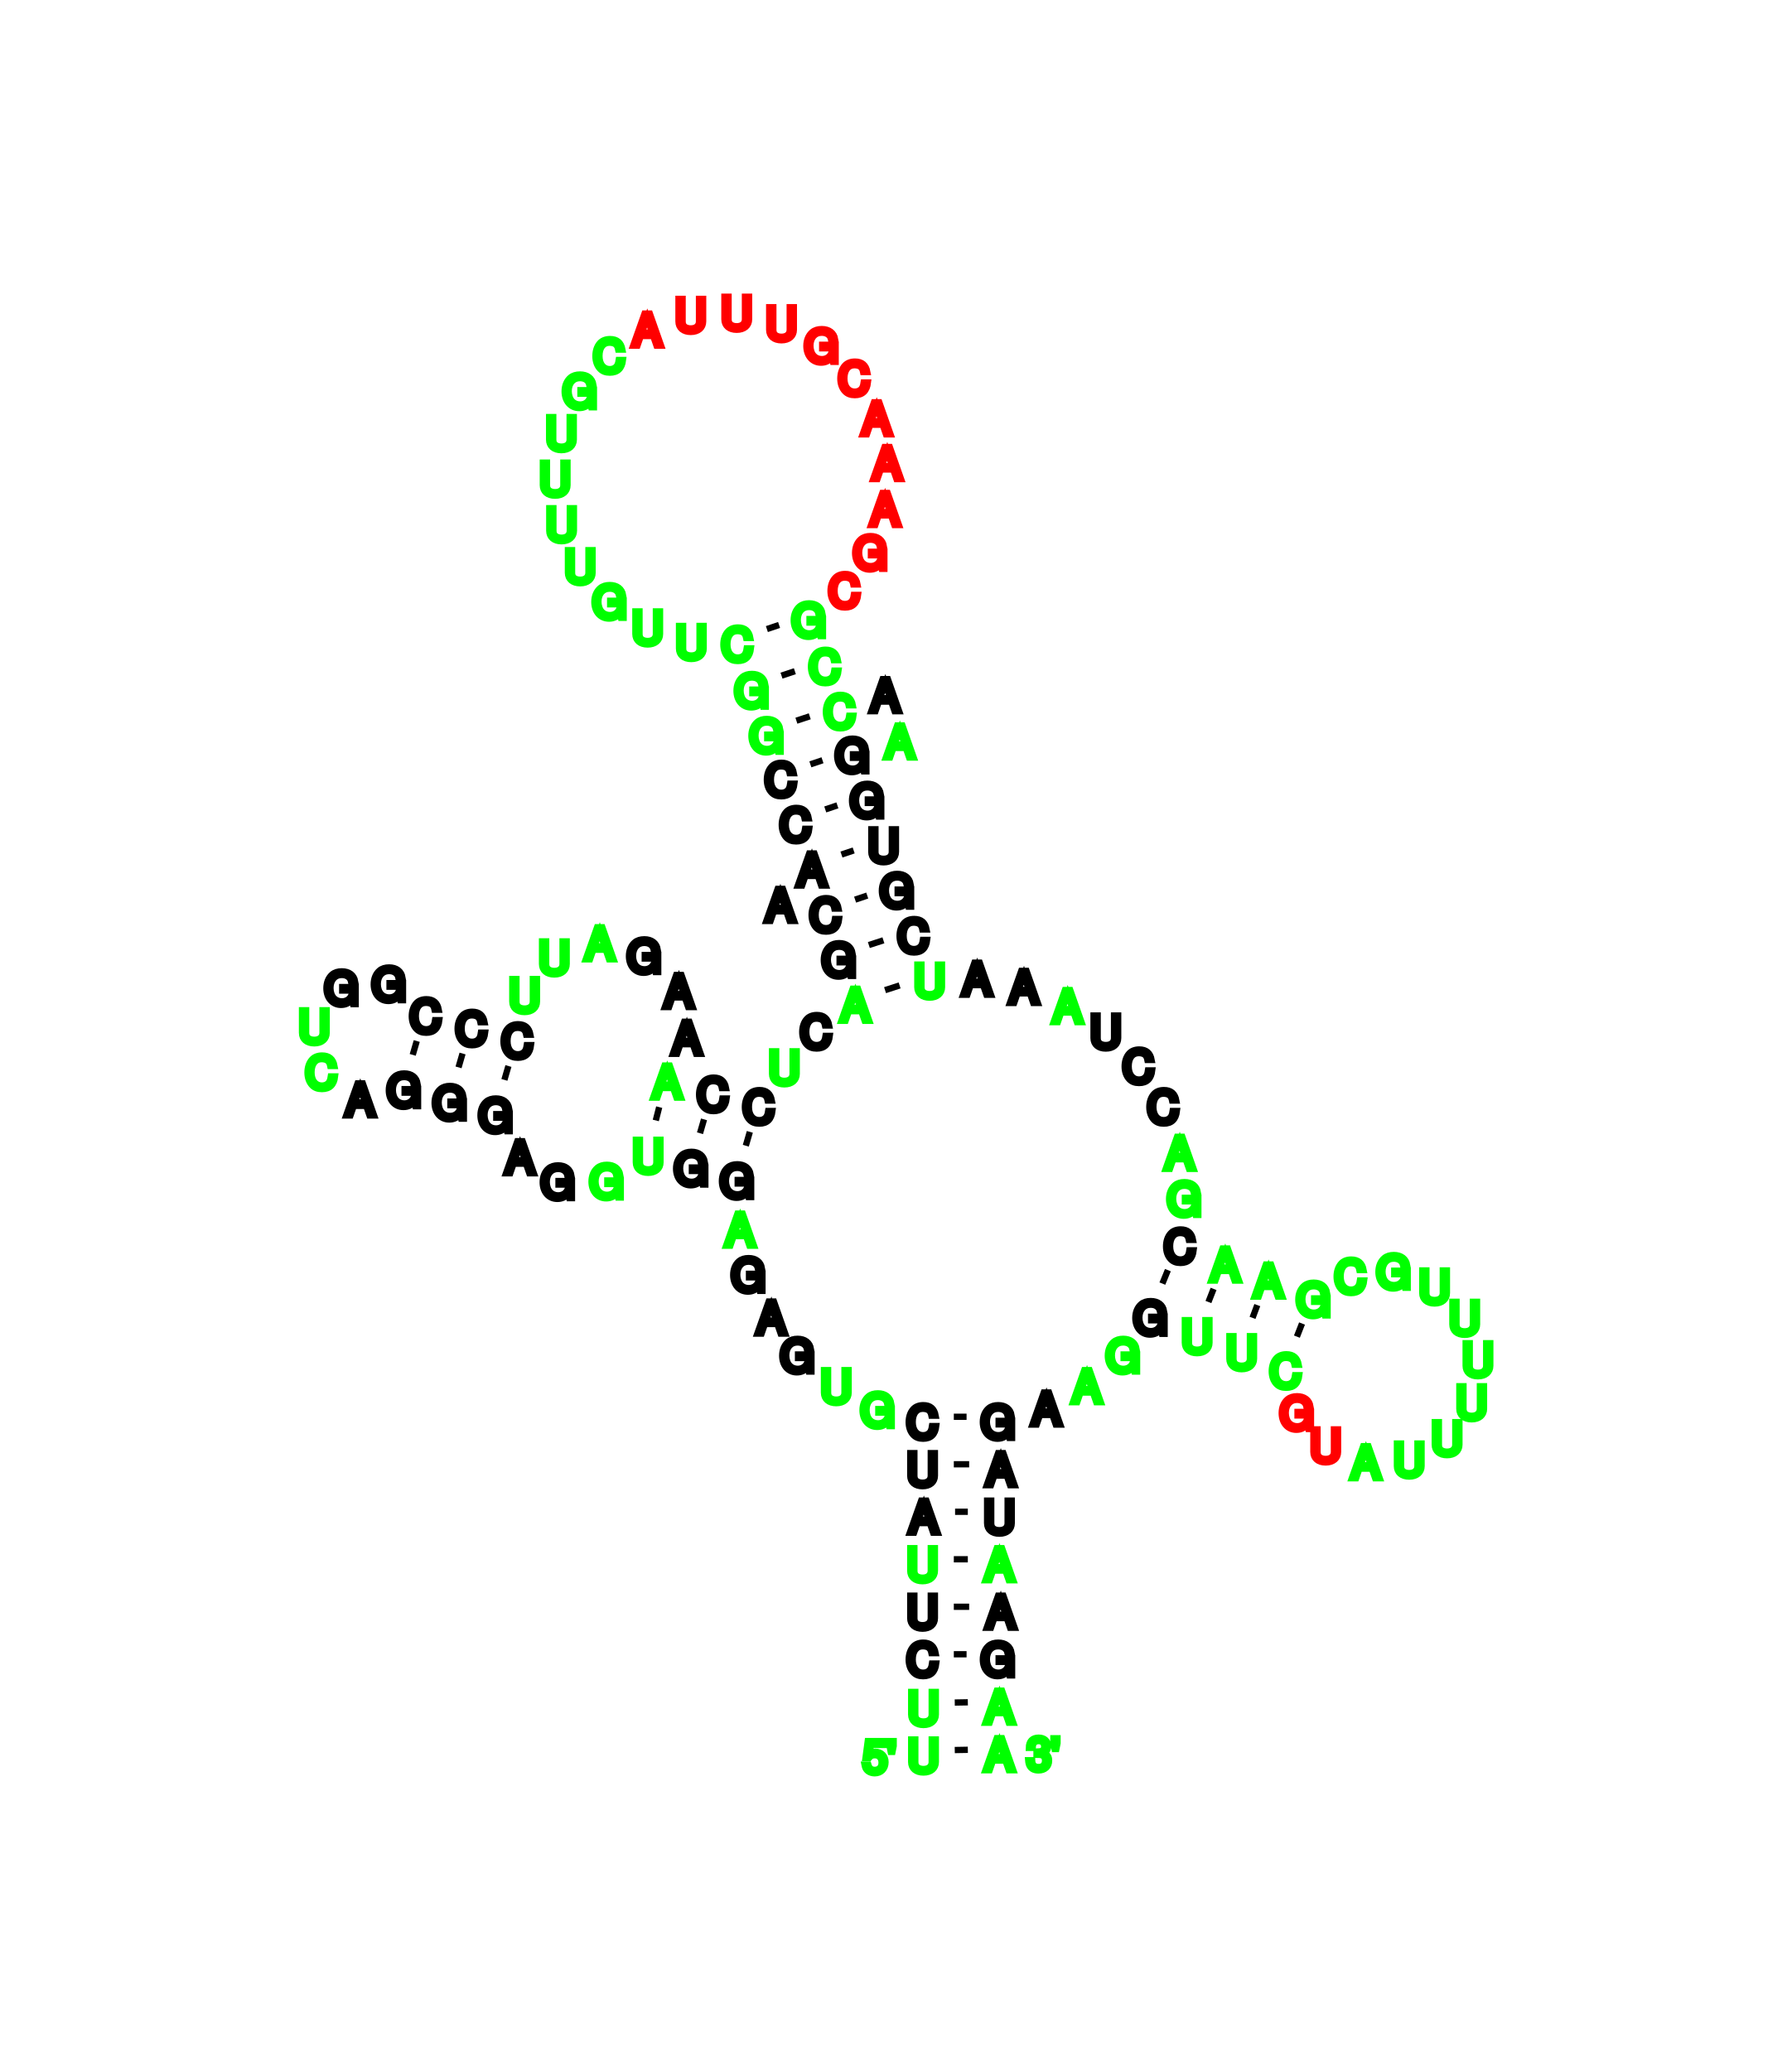
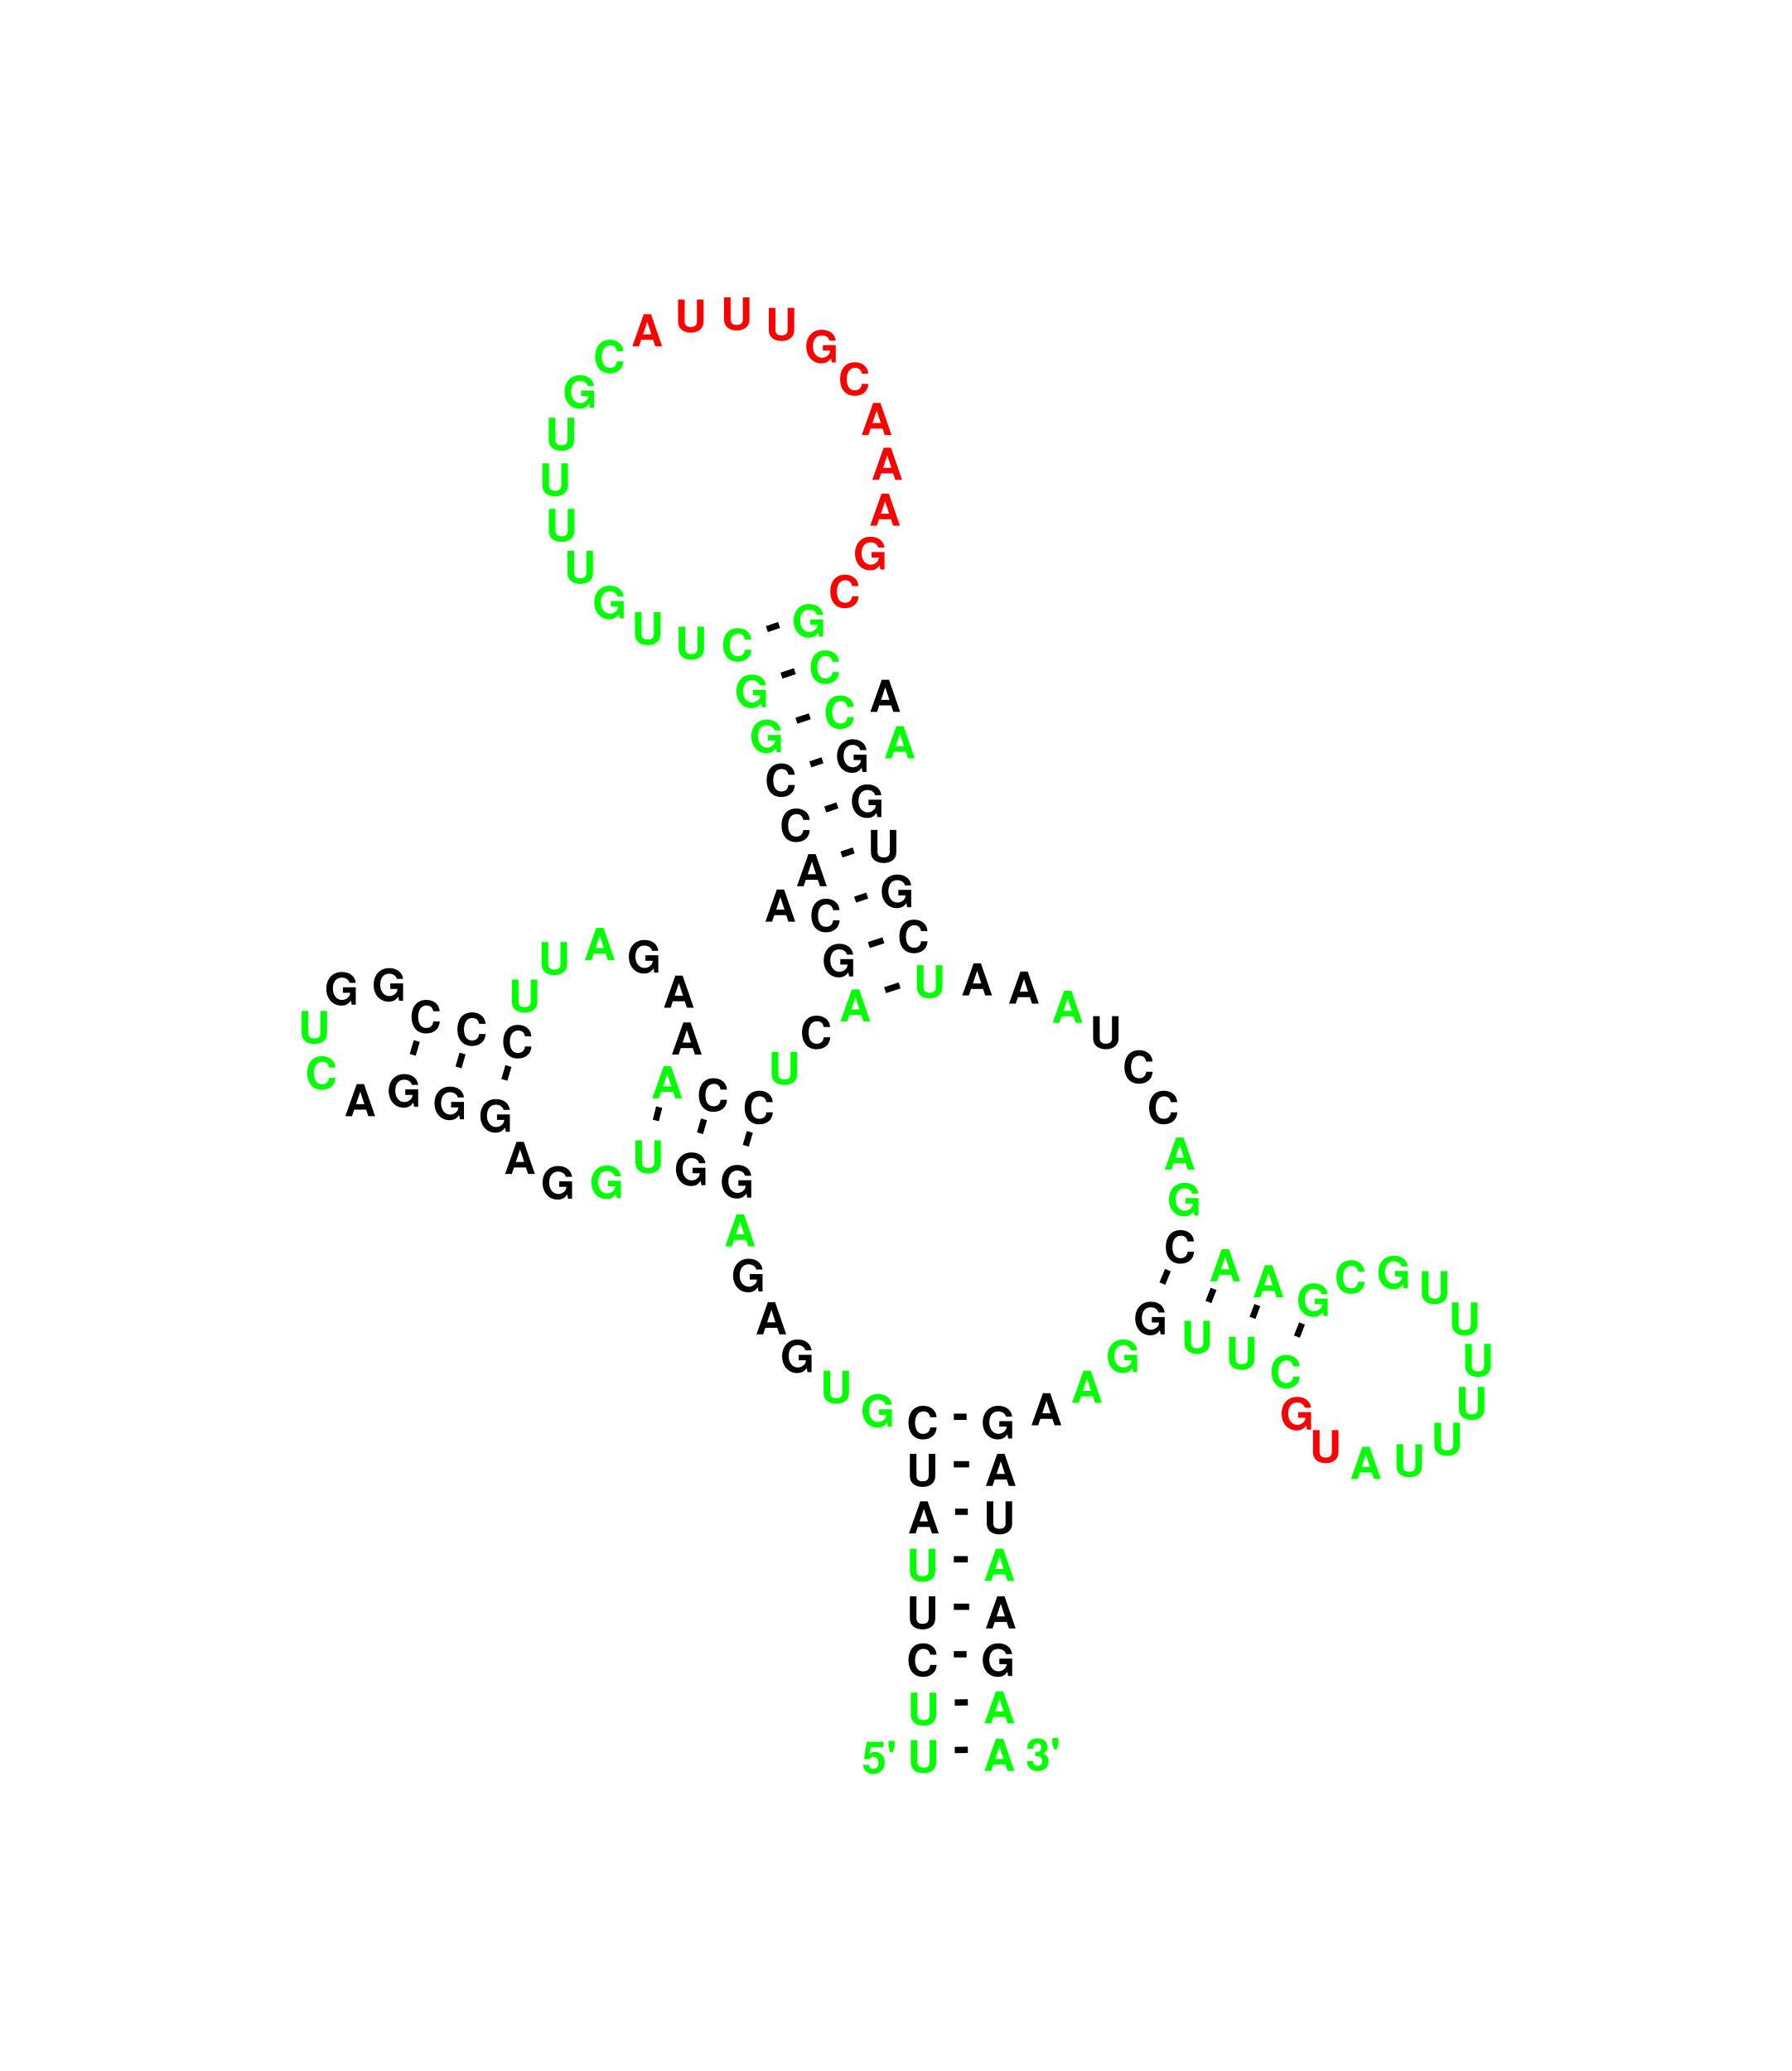
- <svg xmlns="http://www.w3.org/2000/svg" width="285.191" height="329.631" style="font-size: 7px; stroke: none; font-family: Helvetica; ">
+ <svg xmlns="http://www.w3.org/2000/svg" width="285.191" height="329.631" style="font-size: 7px; font-weight: bold; font-family: Helvetica; ">
  <g>
    <style type="text/css">


- text.red {stroke: rgb(255, 0, 0); }
- text.green {stroke: rgb(0, 255, 0); }
- text.blue {stroke: rgb(0, 0, 255); }
- text.black {stroke: rgb(0, 0, 0); }
- text.gray {stroke: rgb(204, 204, 204); }
- text.brown {stroke: rgb(211.65, 104.55, 30.6); }
- text {stroke: rgb(0, 0, 0); fill: none; text-anchor: middle; dominant-baseline: middle; }
+ text.red {fill: rgb(255, 0, 0); }
+ text.green {fill: rgb(0, 255, 0); }
+ text.blue {fill: rgb(0, 0, 255); }
+ text.black {fill: rgb(0, 0, 0); }
+ text.gray {fill: rgb(204, 204, 204); }
+ text.brown {fill: rgb(211.65, 104.55, 30.6); }
+ text {fill: rgb(0, 0, 0); text-anchor: middle; dominant-baseline: middle; }
circle.red {stroke: rgb(255, 0, 0); fill: none; }
circle.green {stroke: rgb(0, 255, 0); fill: none; }
circle.blue {stroke: rgb(0, 0, 255); fill: none; }
circle.black {stroke: rgb(0, 0, 0); fill: none; }
circle.gray {stroke: rgb(204, 204, 204); fill: none; }
circle.brown {stroke: rgb(211.65, 104.55, 30.6); fill: none; }
- circle {stroke: rgb(0, 0, 0); fill: none; }
+ circle {stroke: rgb(0, 0, 0); }
line.red {stroke: rgb(255, 0, 0); }
line.green {stroke: rgb(0, 255, 0); }
line.blue {stroke: rgb(0, 0, 255); }
line.black {stroke: rgb(0, 0, 0); }
line.gray {stroke: rgb(204, 204, 204); }
line.brown {stroke: rgb(211.65, 104.55, 30.6); }
- line {stroke: rgb(0, 0, 0); fill: none; }
+ line {stroke: rgb(0, 0, 0); }
</style>
  </g>
  <g>
    <text x="139.951" y="279.753" class="green">5'</text>
  </g>
  <g>
    <text x="146.95" y="279.631" class="green">U</text>
  </g>
  <g>
    <line x1="151.949" y1="278.544" x2="154.031" y2="278.508" class="black" />
  </g>
  <g>
    <text x="146.95" y="272.071" class="green">U</text>
  </g>
  <g>
    <line x1="151.949" y1="270.984" x2="154.031" y2="270.948" class="black" />
  </g>
  <g>
    <text x="146.8" y="264.301" class="black">C</text>
  </g>
  <g>
    <line x1="151.8" y1="263.301" x2="153.83" y2="263.301" class="black" />
  </g>
  <g>
    <text x="146.8" y="256.741" class="black">U</text>
  </g>
  <g>
    <line x1="151.8" y1="255.741" x2="154.24" y2="255.741" class="black" />
  </g>
  <g>
    <text x="146.8" y="249.181" class="green">U</text>
  </g>
  <g>
    <line x1="151.8" y1="248.181" x2="154.03" y2="248.181" class="black" />
  </g>
  <g>
    <text x="147" y="241.621" class="black">A</text>
  </g>
  <g>
    <line x1="152" y1="240.621" x2="154.03" y2="240.621" class="black" />
  </g>
  <g>
    <text x="146.8" y="234.061" class="black">U</text>
  </g>
  <g>
    <line x1="151.8" y1="233.061" x2="154.24" y2="233.061" class="black" />
  </g>
  <g>
    <text x="146.8" y="226.501" class="black">C</text>
  </g>
  <g>
    <line x1="151.8" y1="225.501" x2="153.83" y2="225.501" class="black" />
  </g>
  <g>
    <text x="139.68" y="224.621" class="green">G</text>
  </g>
  <g>
    <text x="133.07" y="220.841" class="green">U</text>
  </g>
  <g>
    <text x="126.9" y="215.941" class="black">G</text>
  </g>
  <g>
    <text x="122.73" y="209.931" class="black">A</text>
  </g>
  <g>
    <text x="119.1" y="203.091" class="black">G</text>
  </g>
  <g>
    <text x="117.76" y="195.931" class="green">A</text>
  </g>
  <g>
    <text x="117.3" y="188.161" class="black">G</text>
  </g>
  <g>
    <line x1="118.695" y1="182.36" x2="119.335" y2="180.153" class="black" />
  </g>
  <g>
    <text x="110.01" y="186.171" class="black">G</text>
  </g>
  <g>
    <line x1="111.405" y1="180.37" x2="112.045" y2="178.163" class="black" />
  </g>
  <g>
    <text x="103.13" y="184.181" class="green">U</text>
  </g>
  <g>
    <line x1="104.369" y1="178.337" x2="104.911" y2="176.216" class="black" />
  </g>
  <g>
    <text x="96.55" y="188.241" class="green">G</text>
  </g>
  <g>
    <text x="88.78" y="188.331" class="black">G</text>
  </g>
  <g>
    <text x="82.73" y="184.411" class="black">A</text>
  </g>
  <g>
    <text x="78.88" y="177.681" class="black">G</text>
  </g>
  <g>
    <line x1="80.275" y1="171.88" x2="80.915" y2="169.673" class="black" />
  </g>
  <g>
    <text x="71.58" y="175.691" class="black">G</text>
  </g>
  <g>
    <line x1="72.975" y1="169.89" x2="73.615" y2="167.683" class="black" />
  </g>
  <g>
    <text x="64.29" y="173.701" class="black">G</text>
  </g>
  <g>
    <line x1="65.684" y1="167.9" x2="66.326" y2="165.693" class="black" />
  </g>
  <g>
    <text x="57.3" y="175.211" class="black">A</text>
  </g>
  <g>
    <text x="51.12" y="170.851" class="green">C</text>
  </g>
  <g>
    <text x="50" y="163.571" class="green">U</text>
  </g>
  <g>
    <text x="54.36" y="157.451" class="black">G</text>
  </g>
  <g>
    <text x="61.89" y="156.831" class="black">G</text>
  </g>
  <g>
    <text x="67.72" y="161.891" class="black">C</text>
  </g>
  <g>
    <text x="75.01" y="163.881" class="black">C</text>
  </g>
  <g>
    <text x="82.31" y="165.871" class="black">C</text>
  </g>
  <g>
    <text x="83.47" y="158.591" class="green">U</text>
  </g>
  <g>
    <text x="88.2" y="152.611" class="green">U</text>
  </g>
  <g>
    <text x="95.42" y="150.361" class="green">A</text>
  </g>
  <g>
    <text x="102.51" y="152.351" class="black">G</text>
  </g>
  <g>
    <text x="108.01" y="157.951" class="black">A</text>
  </g>
  <g>
    <text x="109.28" y="165.401" class="black">A</text>
  </g>
  <g>
    <text x="106.15" y="172.371" class="green">A</text>
  </g>
  <g>
    <text x="113.44" y="174.361" class="black">C</text>
  </g>
  <g>
    <text x="120.73" y="176.351" class="black">C</text>
  </g>
  <g>
    <text x="124.81" y="170.101" class="green">U</text>
  </g>
  <g>
    <text x="129.86" y="164.401" class="black">C</text>
  </g>
  <g>
    <text x="136.1" y="160.141" class="green">A</text>
  </g>
  <g>
    <line x1="140.856" y1="157.598" x2="143.174" y2="156.845" class="black" />
  </g>
  <g>
    <text x="133.52" y="152.961" class="black">G</text>
  </g>
  <g>
    <line x1="138.276" y1="150.418" x2="140.594" y2="149.665" class="black" />
  </g>
  <g>
    <text x="131.35" y="145.791" class="black">C</text>
  </g>
  <g>
    <line x1="136.088" y1="143.193" x2="138.022" y2="142.54" class="black" />
  </g>
  <g>
    <text x="124.16" y="144.251" class="black">A</text>
  </g>
  <g>
    <text x="129.18" y="138.611" class="black">A</text>
  </g>
  <g>
    <line x1="133.918" y1="136.014" x2="135.862" y2="135.359" class="black" />
  </g>
  <g>
    <text x="126.6" y="131.431" class="black">C</text>
  </g>
  <g>
    <line x1="131.339" y1="128.837" x2="133.271" y2="128.186" class="black" />
  </g>
  <g>
    <text x="124.23" y="124.251" class="black">C</text>
  </g>
  <g>
    <line x1="128.969" y1="121.657" x2="130.901" y2="121.006" class="black" />
  </g>
  <g>
    <text x="122" y="117.281" class="green">G</text>
  </g>
  <g>
    <line x1="126.747" y1="114.713" x2="128.873" y2="114.01" class="black" />
  </g>
  <g>
    <text x="119.63" y="110.111" class="green">G</text>
  </g>
  <g>
    <line x1="124.376" y1="107.539" x2="126.504" y2="106.834" class="black" />
  </g>
  <g>
    <text x="117.31" y="102.721" class="green">C</text>
  </g>
  <g>
    <line x1="122.049" y1="100.128" x2="123.991" y2="99.475" class="black" />
  </g>
  <g>
    <text x="109.998" y="102.401" class="green">U</text>
  </g>
  <g>
    <text x="103.053" y="100.09" class="green">U</text>
  </g>
  <g>
    <text x="97.006" y="95.966" class="green">G</text>
  </g>
  <g>
    <text x="92.319" y="90.344" class="green">U</text>
  </g>
  <g>
    <text x="89.351" y="83.654" class="green">U</text>
  </g>
  <g>
    <text x="88.327" y="76.407" class="green">U</text>
  </g>
  <g>
    <text x="89.328" y="69.156" class="green">U</text>
  </g>
  <g>
    <text x="92.275" y="62.457" class="green">G</text>
  </g>
  <g>
    <text x="96.943" y="56.82" class="green">C</text>
  </g>
  <g>
    <text x="102.977" y="52.677" class="red">A</text>
  </g>
  <g>
    <text x="109.915" y="50.344" class="red">U</text>
  </g>
  <g>
    <text x="117.226" y="50" class="red">U</text>
  </g>
  <g>
    <text x="124.352" y="51.671" class="red">U</text>
  </g>
  <g>
    <text x="130.748" y="55.229" class="red">G</text>
  </g>
  <g>
    <text x="135.926" y="60.402" class="red">C</text>
  </g>
  <g>
    <text x="139.489" y="66.795" class="red">A</text>
  </g>
  <g>
    <text x="141.166" y="73.92" class="red">A</text>
  </g>
  <g>
    <text x="140.828" y="81.231" class="red">A</text>
  </g>
  <g>
    <text x="138.501" y="88.171" class="red">G</text>
  </g>
  <g>
    <text x="134.363" y="94.208" class="red">C</text>
  </g>
  <g>
    <text x="128.73" y="98.881" class="green">G</text>
  </g>
  <g>
    <text x="131.25" y="106.261" class="green">C</text>
  </g>
  <g>
    <text x="133.62" y="113.441" class="green">C</text>
  </g>
  <g>
    <text x="140.86" y="110.861" class="black">A</text>
  </g>
  <g>
    <text x="143.18" y="118.241" class="green">A</text>
  </g>
  <g>
    <text x="135.64" y="120.411" class="black">G</text>
  </g>
  <g>
    <text x="138.01" y="127.591" class="black">G</text>
  </g>
  <g>
    <text x="140.6" y="134.761" class="black">U</text>
  </g>
  <g>
    <text x="142.76" y="141.941" class="black">G</text>
  </g>
  <g>
    <text x="145.35" y="149.121" class="black">C</text>
  </g>
  <g>
    <text x="147.93" y="156.301" class="green">U</text>
  </g>
  <g>
    <text x="155.48" y="155.991" class="black">A</text>
  </g>
  <g>
    <text x="162.93" y="157.301" class="black">A</text>
  </g>
  <g>
    <text x="169.88" y="160.351" class="green">A</text>
  </g>
  <g>
    <text x="175.97" y="164.401" class="black">U</text>
  </g>
  <g>
    <text x="181.17" y="169.891" class="black">C</text>
  </g>
  <g>
    <text x="185.1" y="176.351" class="black">C</text>
  </g>
  <g>
    <text x="187.72" y="183.711" class="green">A</text>
  </g>
  <g>
    <text x="188.47" y="191.001" class="green">G</text>
  </g>
  <g>
    <text x="187.76" y="198.531" class="black">C</text>
  </g>
  <g>
    <line x1="185.868" y1="202.16" x2="184.992" y2="204.303" class="black" />
  </g>
  <g>
    <text x="194.96" y="201.491" class="green">A</text>
  </g>
  <g>
    <line x1="193.138" y1="205.148" x2="192.322" y2="207.235" class="black" />
  </g>
  <g>
    <text x="201.85" y="204.041" class="green">A</text>
  </g>
  <g>
    <line x1="200.1" y1="207.725" x2="199.34" y2="209.758" class="black" />
  </g>
  <g>
    <text x="209.04" y="207.001" class="green">G</text>
  </g>
  <g>
    <line x1="207.218" y1="210.658" x2="206.402" y2="212.745" class="black" />
  </g>
  <g>
    <text x="214.905" y="203.327" class="green">C</text>
  </g>
  <g>
    <text x="221.788" y="202.604" class="green">G</text>
  </g>
  <g>
    <text x="228.288" y="204.981" class="green">U</text>
  </g>
  <g>
    <text x="233.081" y="209.973" class="green">U</text>
  </g>
  <g>
    <text x="235.191" y="216.565" class="green">U</text>
  </g>
  <g>
    <text x="234.189" y="223.413" class="green">U</text>
  </g>
  <g>
    <text x="230.278" y="229.123" class="green">U</text>
  </g>
  <g>
    <text x="224.255" y="232.532" class="green">U</text>
  </g>
  <g>
    <text x="217.347" y="232.947" class="green">A</text>
  </g>
  <g>
    <text x="210.959" y="230.282" class="red">U</text>
  </g>
  <g>
    <text x="206.394" y="225.08" class="red">G</text>
  </g>
  <g>
    <text x="204.58" y="218.401" class="green">C</text>
  </g>
  <g>
    <text x="197.59" y="215.441" class="green">U</text>
  </g>
  <g>
    <text x="190.5" y="212.891" class="green">U</text>
  </g>
  <g>
    <text x="183.1" y="209.931" class="black">G</text>
  </g>
  <g>
    <text x="178.72" y="215.941" class="green">G</text>
  </g>
  <g>
    <text x="172.96" y="220.841" class="green">A</text>
  </g>
  <g>
    <text x="166.51" y="224.411" class="black">A</text>
  </g>
  <g>
    <text x="158.83" y="226.501" class="black">G</text>
  </g>
  <g>
    <text x="159.24" y="234.061" class="black">A</text>
  </g>
  <g>
    <text x="159.03" y="241.621" class="black">U</text>
  </g>
  <g>
    <text x="159.03" y="249.181" class="green">A</text>
  </g>
  <g>
    <text x="159.24" y="256.741" class="black">A</text>
  </g>
  <g>
    <text x="158.83" y="264.301" class="black">G</text>
  </g>
  <g>
    <text x="159.03" y="271.861" class="green">A</text>
  </g>
  <g>
    <text x="159.03" y="279.421" class="green">A</text>
  </g>
  <g>
    <text x="166.029" y="279.3" class="green">3'</text>
  </g>
</svg>
